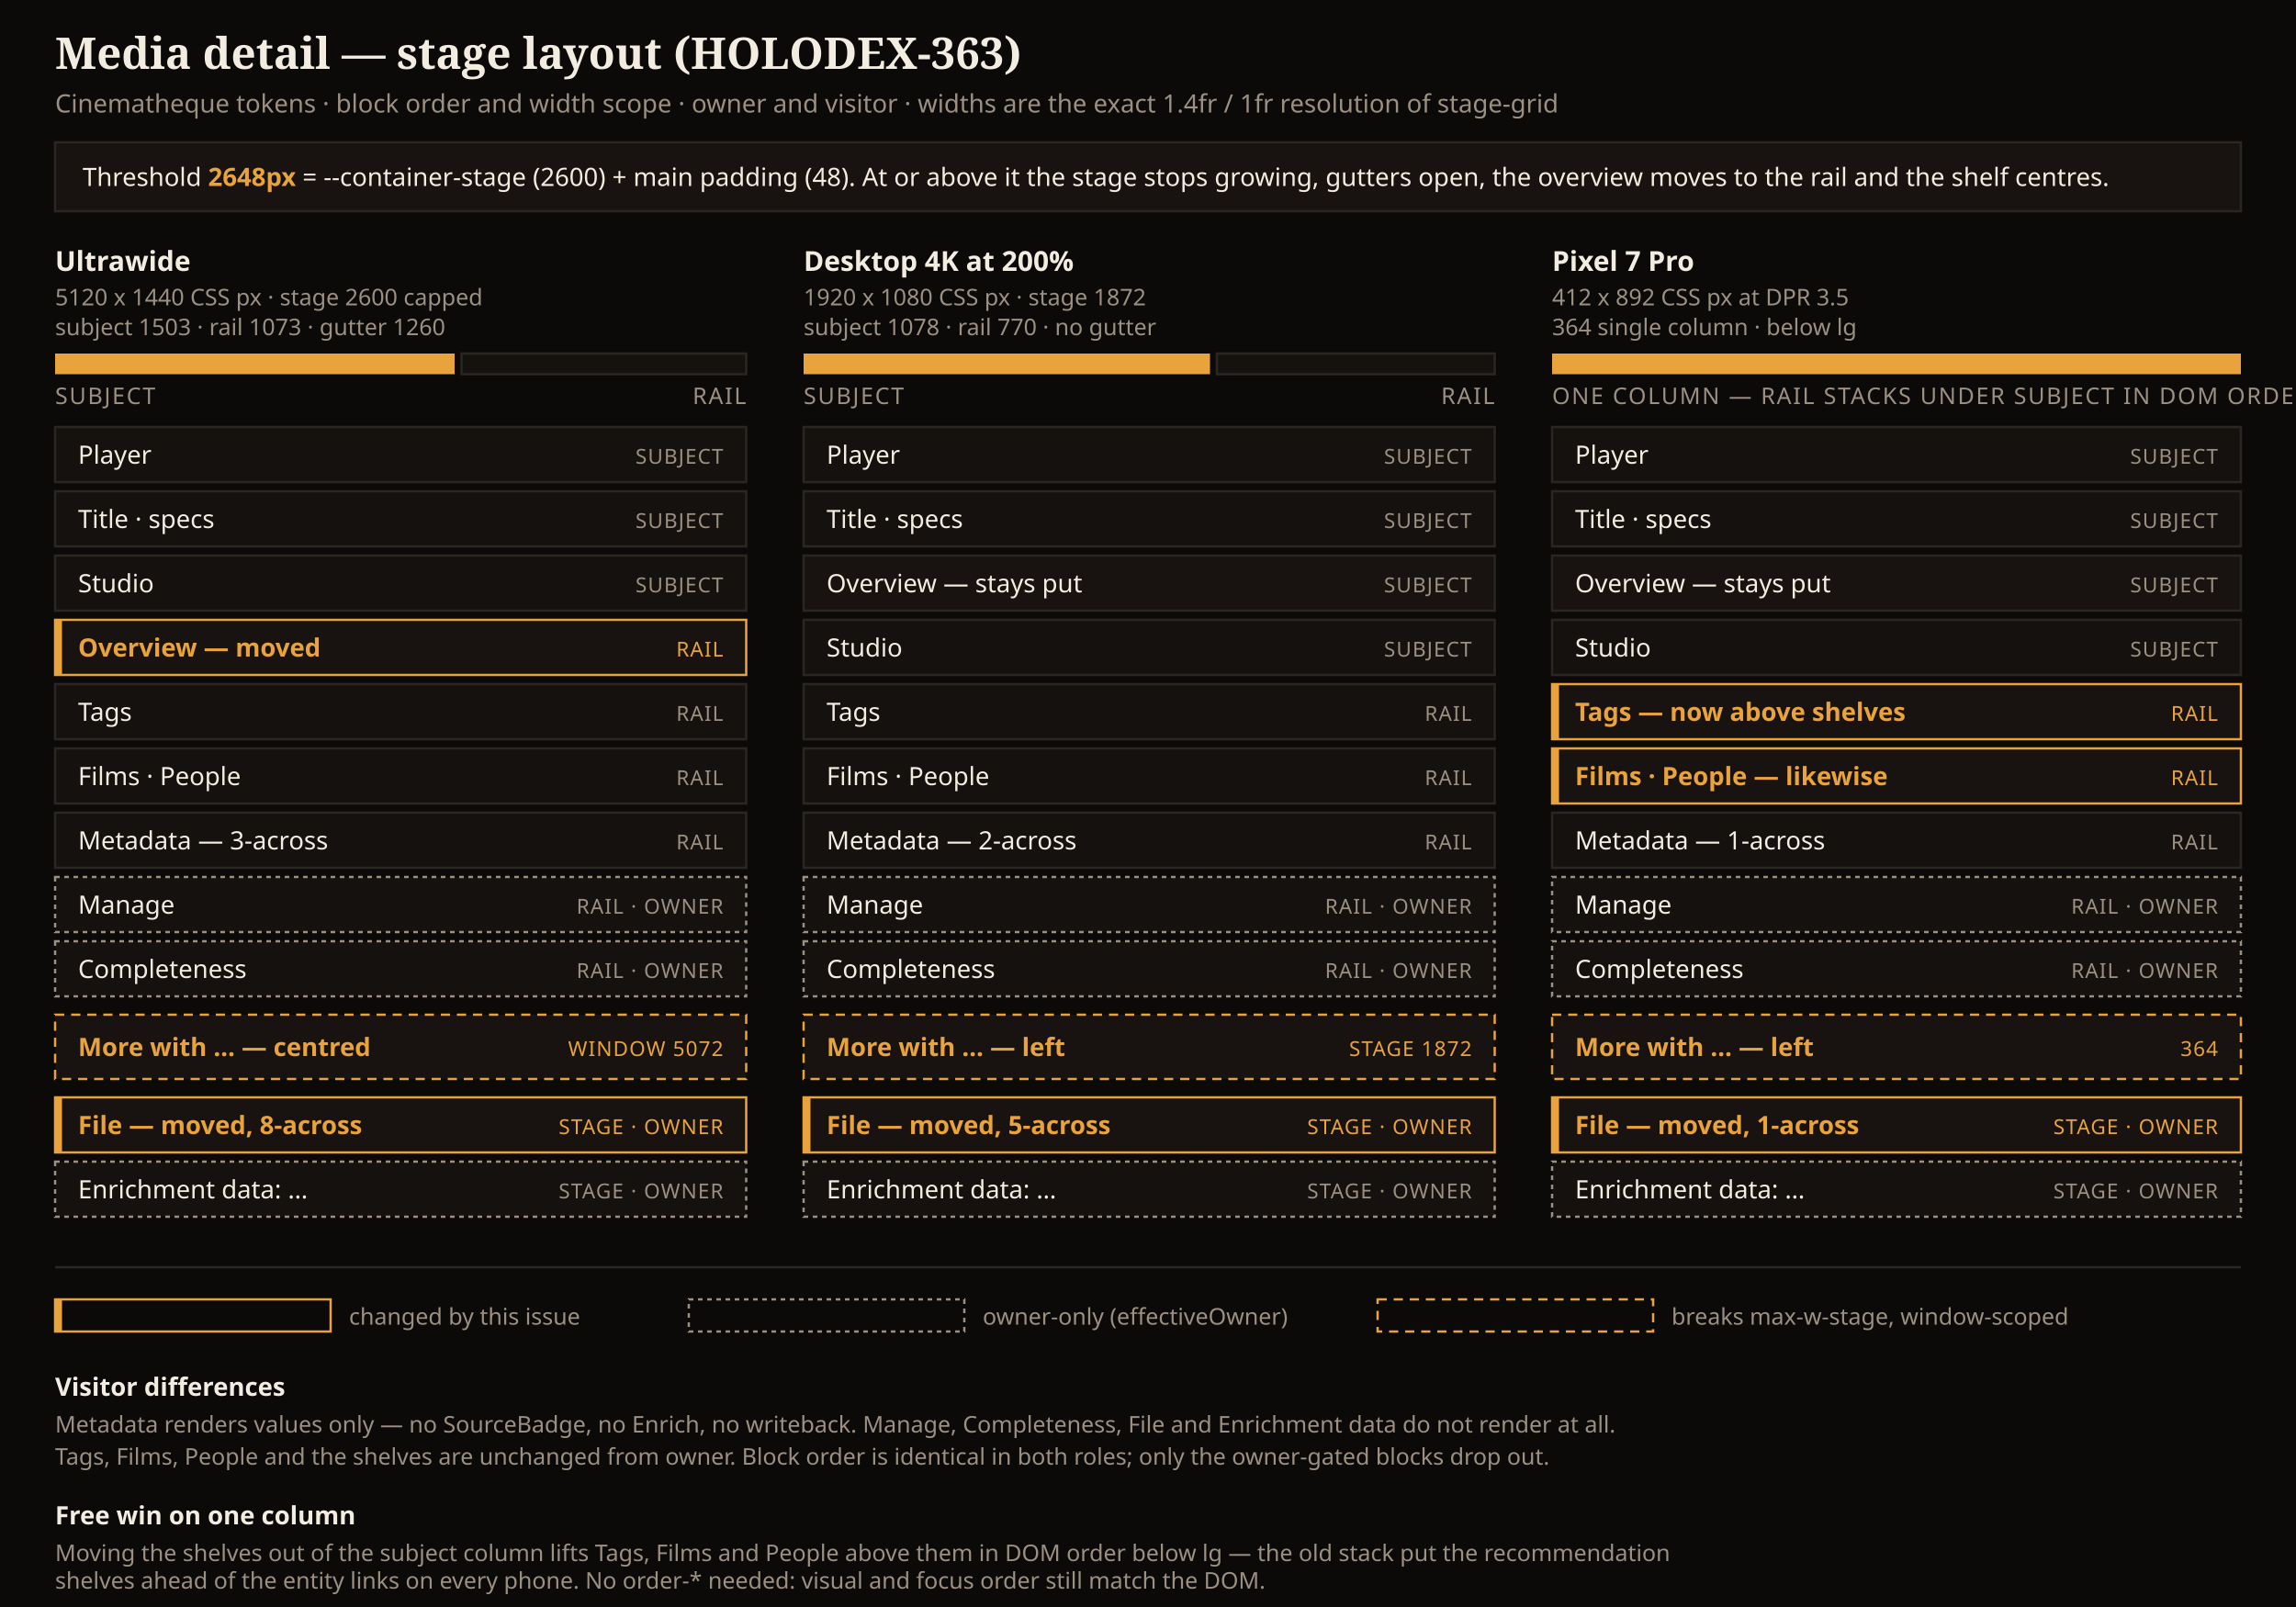
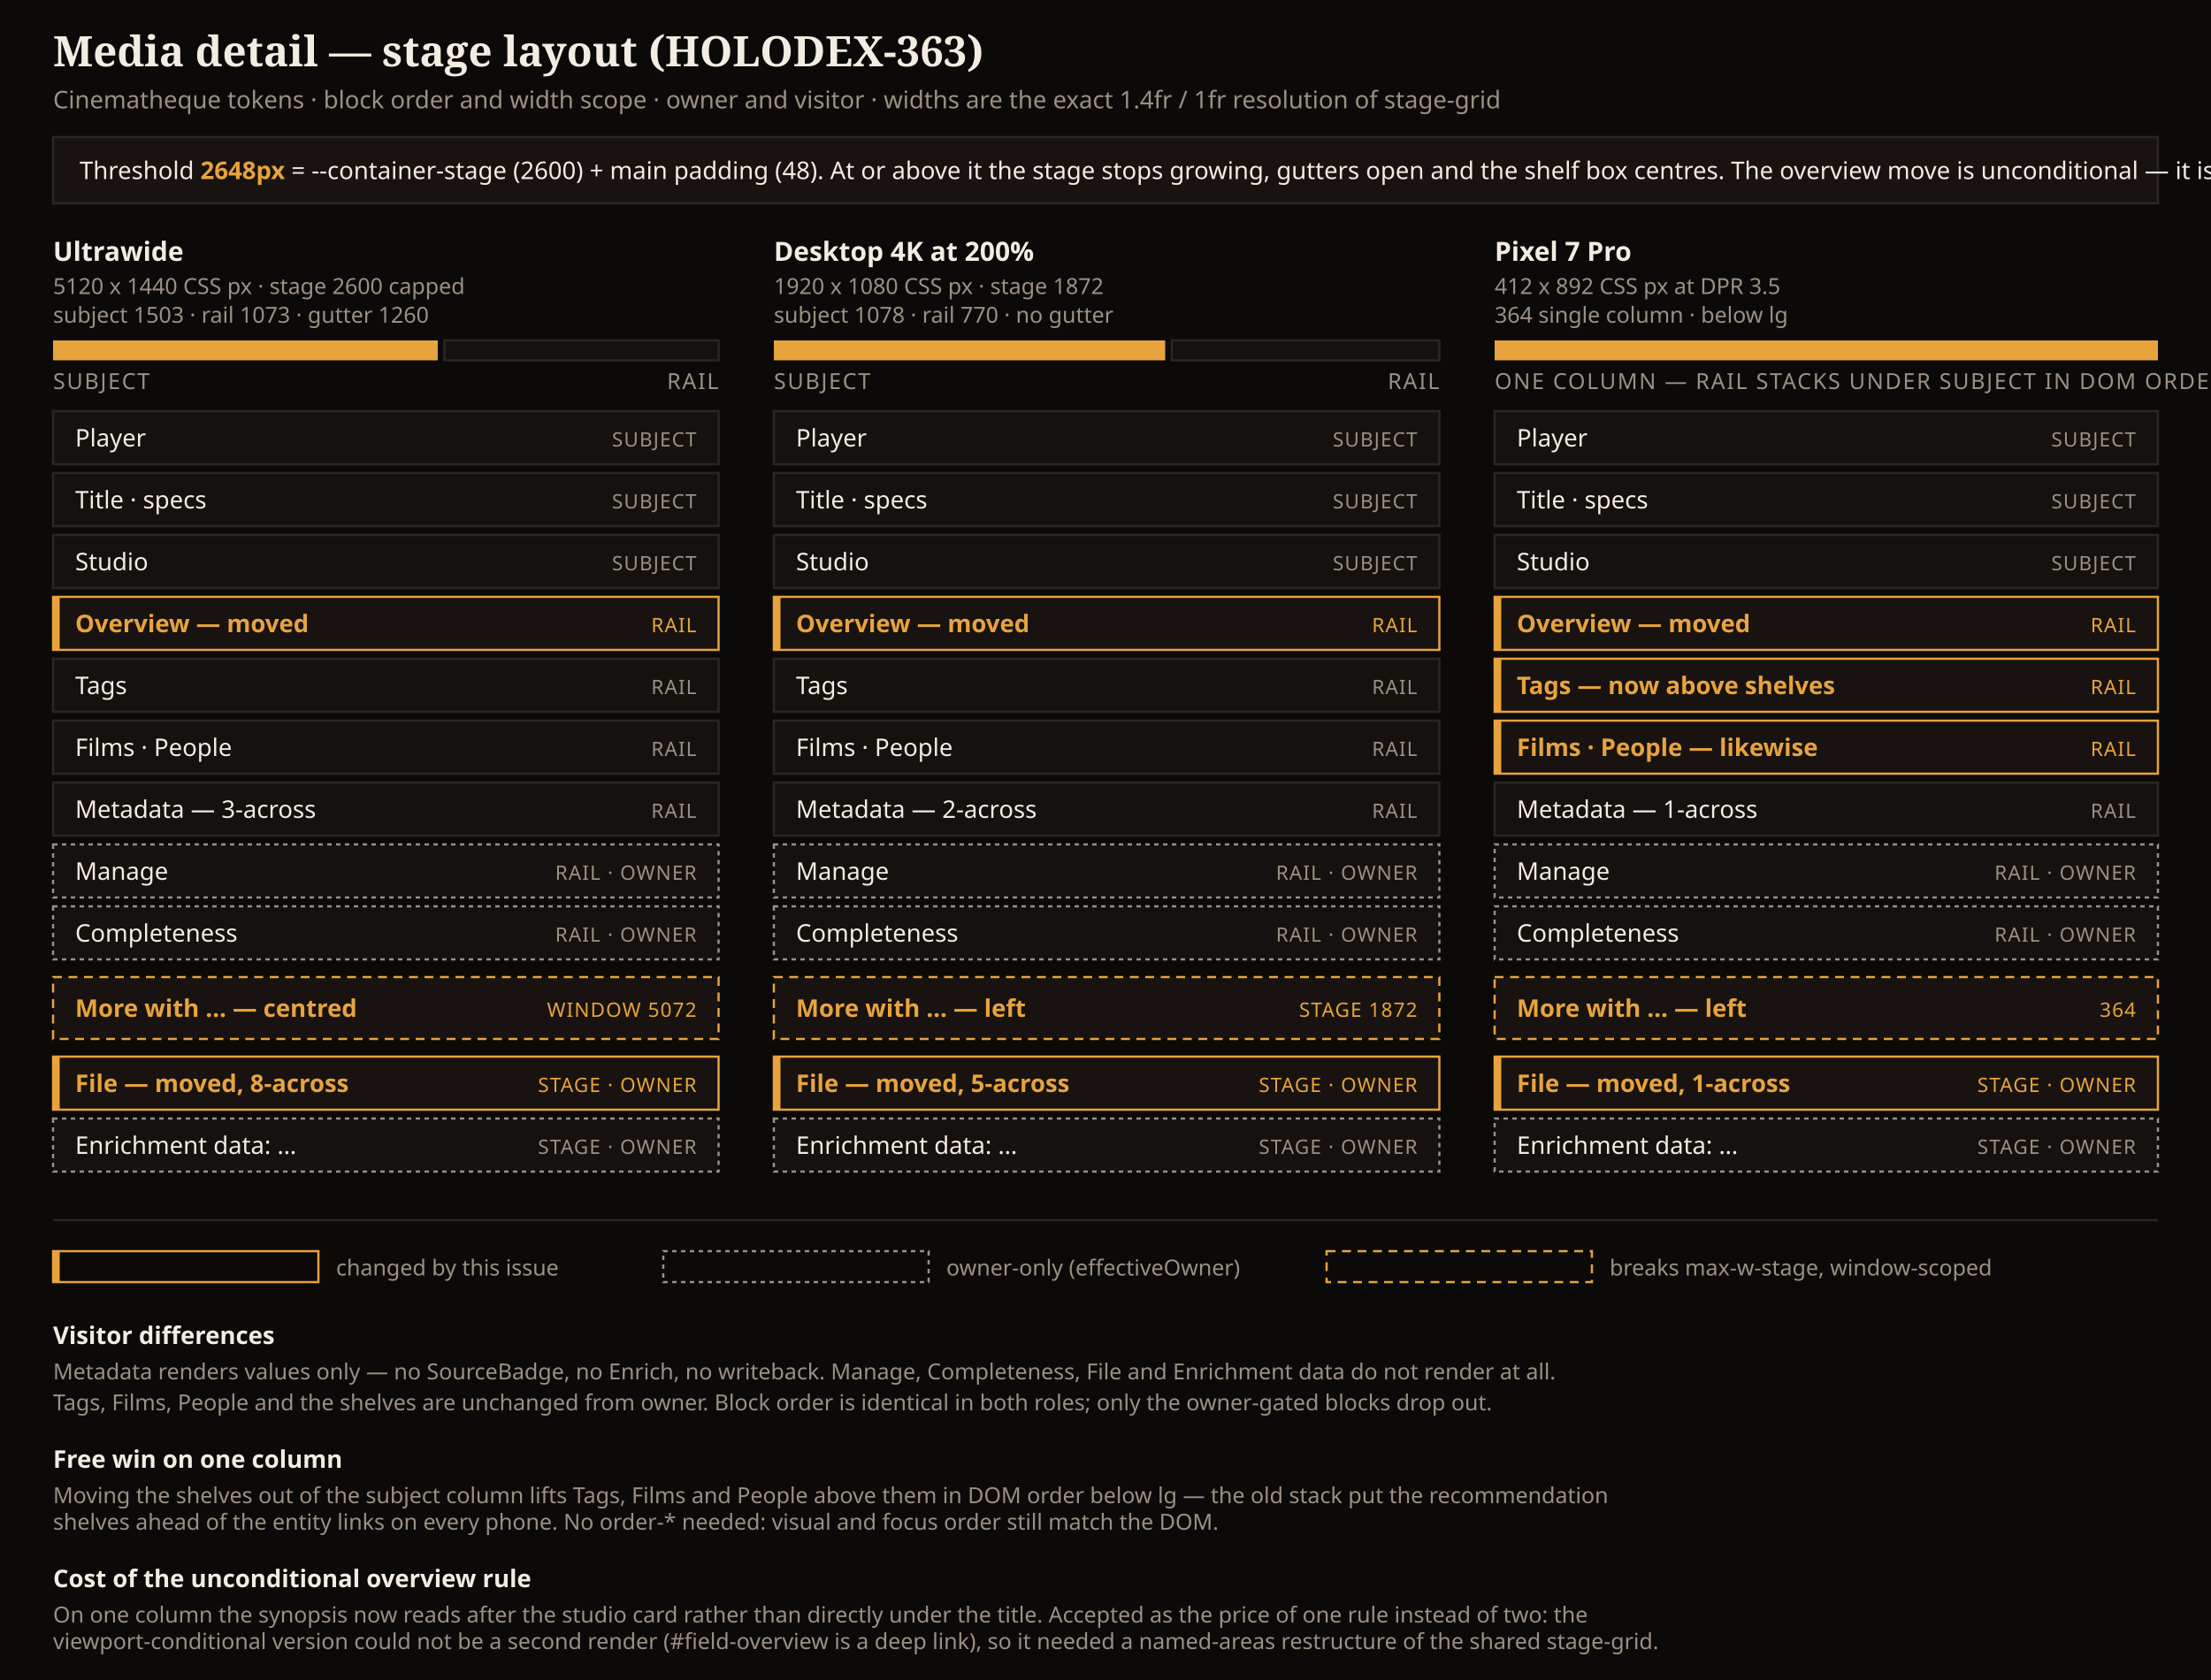
- <svg xmlns="http://www.w3.org/2000/svg" viewBox="0 0 1000 700" font-family="'Archivo Variable', sans-serif">
+ <svg xmlns="http://www.w3.org/2000/svg" viewBox="0 0 1000 760" font-family="'Archivo Variable', sans-serif">
  <defs>
    <style>
      .bg { fill: #0c0a09; }
      .surface { fill: #15110e; }
      .surface2 { fill: #181310; }
      .rule { stroke: #2a2622; stroke-width: 1; fill: none; }
      .ink { fill: #f3ece1; }
      .muted { fill: #9b9082; }
      .accent { fill: #e8a33d; }
      .accentStroke { stroke: #e8a33d; stroke-width: 1; fill: none; }
      .title { font-family: 'Fraunces Variable', serif; }
      .label { font-size: 10px; letter-spacing: 0.07em; }
      .blk { font-size: 11px; }
      .scope { font-size: 9px; letter-spacing: 0.05em; }
      .gateOwner { stroke: #9b9082; stroke-width: 1; stroke-dasharray: 2 2; fill: none; }
      .window { stroke: #e8a33d; stroke-width: 1; stroke-dasharray: 4 3; fill: none; }
    </style>
  </defs>
-   <rect class="bg" width="1000" height="700" />
+   <rect class="bg" width="1000" height="760" />
  <text x="24" y="30" class="ink title" font-size="19" font-weight="600">Media detail — stage layout (HOLODEX-363)</text>
  <text x="24" y="49" class="muted" font-size="11">Cinematheque tokens · block order and width scope · owner and visitor · widths are the exact 1.4fr / 1fr resolution of stage-grid</text>
  <rect class="surface2" x="24" y="62" width="952" height="30" />
  <rect class="rule" x="24" y="62" width="952" height="30" />
-   <text x="36" y="81" class="ink" font-size="11">Threshold <tspan class="accent" font-weight="600">2648px</tspan> = --container-stage (2600) + main padding (48). At or above it the stage stops growing, gutters open, the overview moves to the rail and the shelf centres.</text>
+   <text x="36" y="81" class="ink" font-size="11">Threshold <tspan class="accent" font-weight="600">2648px</tspan> = --container-stage (2600) + main padding (48). At or above it the stage stops growing, gutters open and the shelf box centres. The overview move is unconditional — it is not keyed to this.</text>
  <g>
    <text x="24" y="118" class="ink" font-size="12" font-weight="600">Ultrawide</text>
    <text x="24" y="133" class="muted" font-size="10">5120 x 1440 CSS px · stage 2600 capped</text>
    <text x="24" y="146" class="muted" font-size="10">subject 1503 · rail 1073 · gutter 1260</text>
    <rect class="accent" x="24" y="154" width="174" height="9" />
    <rect class="surface" x="201" y="154" width="124" height="9" />
    <rect class="rule" x="201" y="154" width="124" height="9" />
    <text x="24" y="176" class="muted label">SUBJECT</text>
    <text x="325" y="176" class="muted label" text-anchor="end">RAIL</text>
  </g>
  <g>
    <text x="350" y="118" class="ink" font-size="12" font-weight="600">Desktop 4K at 200%</text>
    <text x="350" y="133" class="muted" font-size="10">1920 x 1080 CSS px · stage 1872</text>
    <text x="350" y="146" class="muted" font-size="10">subject 1078 · rail 770 · no gutter</text>
    <rect class="accent" x="350" y="154" width="177" height="9" />
    <rect class="surface" x="530" y="154" width="121" height="9" />
    <rect class="rule" x="530" y="154" width="121" height="9" />
    <text x="350" y="176" class="muted label">SUBJECT</text>
    <text x="651" y="176" class="muted label" text-anchor="end">RAIL</text>
  </g>
  <g>
    <text x="676" y="118" class="ink" font-size="12" font-weight="600">Pixel 7 Pro</text>
    <text x="676" y="133" class="muted" font-size="10">412 x 892 CSS px at DPR 3.5</text>
    <text x="676" y="146" class="muted" font-size="10">364 single column · below lg</text>
    <rect class="accent" x="676" y="154" width="300" height="9" />
    <text x="676" y="176" class="muted label">ONE COLUMN — RAIL STACKS UNDER SUBJECT IN DOM ORDER</text>
  </g>
  <g>
    <rect class="surface" x="24" y="186" width="301" height="24" />
    <rect class="rule" x="24" y="186" width="301" height="24" />
    <text x="34" y="202" class="ink blk">Player</text>
    <text x="315" y="202" class="muted scope" text-anchor="end">SUBJECT</text>
    <rect class="surface" x="24" y="214" width="301" height="24" />
    <rect class="rule" x="24" y="214" width="301" height="24" />
    <text x="34" y="230" class="ink blk">Title · specs</text>
    <text x="315" y="230" class="muted scope" text-anchor="end">SUBJECT</text>
    <rect class="surface" x="24" y="242" width="301" height="24" />
    <rect class="rule" x="24" y="242" width="301" height="24" />
    <text x="34" y="258" class="ink blk">Studio</text>
    <text x="315" y="258" class="muted scope" text-anchor="end">SUBJECT</text>
    <rect class="surface2" x="24" y="270" width="301" height="24" />
    <rect class="accentStroke" x="24" y="270" width="301" height="24" />
    <rect class="accent" x="24" y="270" width="3" height="24" />
    <text x="34" y="286" class="accent blk" font-weight="600">Overview — moved</text>
    <text x="315" y="286" class="accent scope" text-anchor="end">RAIL</text>
    <rect class="surface" x="24" y="298" width="301" height="24" />
    <rect class="rule" x="24" y="298" width="301" height="24" />
    <text x="34" y="314" class="ink blk">Tags</text>
    <text x="315" y="314" class="muted scope" text-anchor="end">RAIL</text>
    <rect class="surface" x="24" y="326" width="301" height="24" />
    <rect class="rule" x="24" y="326" width="301" height="24" />
    <text x="34" y="342" class="ink blk">Films · People</text>
    <text x="315" y="342" class="muted scope" text-anchor="end">RAIL</text>
    <rect class="surface" x="24" y="354" width="301" height="24" />
    <rect class="rule" x="24" y="354" width="301" height="24" />
    <text x="34" y="370" class="ink blk">Metadata — 3-across</text>
    <text x="315" y="370" class="muted scope" text-anchor="end">RAIL</text>
    <rect class="surface" x="24" y="382" width="301" height="24" />
    <rect class="gateOwner" x="24" y="382" width="301" height="24" />
    <text x="34" y="398" class="ink blk">Manage</text>
    <text x="315" y="398" class="muted scope" text-anchor="end">RAIL · OWNER</text>
    <rect class="surface" x="24" y="410" width="301" height="24" />
    <rect class="gateOwner" x="24" y="410" width="301" height="24" />
    <text x="34" y="426" class="ink blk">Completeness</text>
    <text x="315" y="426" class="muted scope" text-anchor="end">RAIL · OWNER</text>
    <rect class="surface2" x="24" y="442" width="301" height="28" />
    <rect class="window" x="24" y="442" width="301" height="28" />
    <text x="34" y="460" class="accent blk" font-weight="600">More with … — centred</text>
    <text x="315" y="460" class="accent scope" text-anchor="end">WINDOW 5072</text>
    <rect class="surface2" x="24" y="478" width="301" height="24" />
    <rect class="accentStroke" x="24" y="478" width="301" height="24" />
    <rect class="accent" x="24" y="478" width="3" height="24" />
    <text x="34" y="494" class="accent blk" font-weight="600">File — moved, 8-across</text>
    <text x="315" y="494" class="accent scope" text-anchor="end">STAGE · OWNER</text>
    <rect class="surface" x="24" y="506" width="301" height="24" />
    <rect class="gateOwner" x="24" y="506" width="301" height="24" />
    <text x="34" y="522" class="ink blk">Enrichment data: …</text>
    <text x="315" y="522" class="muted scope" text-anchor="end">STAGE · OWNER</text>
  </g>
  <g>
    <rect class="surface" x="350" y="186" width="301" height="24" />
    <rect class="rule" x="350" y="186" width="301" height="24" />
    <text x="360" y="202" class="ink blk">Player</text>
    <text x="641" y="202" class="muted scope" text-anchor="end">SUBJECT</text>
    <rect class="surface" x="350" y="214" width="301" height="24" />
    <rect class="rule" x="350" y="214" width="301" height="24" />
    <text x="360" y="230" class="ink blk">Title · specs</text>
    <text x="641" y="230" class="muted scope" text-anchor="end">SUBJECT</text>
-     <rect class="surface2" x="350" y="242" width="301" height="24" />
+     <rect class="surface" x="350" y="242" width="301" height="24" />
    <rect class="rule" x="350" y="242" width="301" height="24" />
-     <text x="360" y="258" class="ink blk">Overview — stays put</text>
+     <text x="360" y="258" class="ink blk">Studio</text>
    <text x="641" y="258" class="muted scope" text-anchor="end">SUBJECT</text>
-     <rect class="surface" x="350" y="270" width="301" height="24" />
-     <rect class="rule" x="350" y="270" width="301" height="24" />
-     <text x="360" y="286" class="ink blk">Studio</text>
-     <text x="641" y="286" class="muted scope" text-anchor="end">SUBJECT</text>
+     <rect class="surface2" x="350" y="270" width="301" height="24" />
+     <rect class="accentStroke" x="350" y="270" width="301" height="24" />
+     <rect class="accent" x="350" y="270" width="3" height="24" />
+     <text x="360" y="286" class="accent blk" font-weight="600">Overview — moved</text>
+     <text x="641" y="286" class="accent scope" text-anchor="end">RAIL</text>
    <rect class="surface" x="350" y="298" width="301" height="24" />
    <rect class="rule" x="350" y="298" width="301" height="24" />
    <text x="360" y="314" class="ink blk">Tags</text>
    <text x="641" y="314" class="muted scope" text-anchor="end">RAIL</text>
    <rect class="surface" x="350" y="326" width="301" height="24" />
    <rect class="rule" x="350" y="326" width="301" height="24" />
    <text x="360" y="342" class="ink blk">Films · People</text>
    <text x="641" y="342" class="muted scope" text-anchor="end">RAIL</text>
    <rect class="surface" x="350" y="354" width="301" height="24" />
    <rect class="rule" x="350" y="354" width="301" height="24" />
    <text x="360" y="370" class="ink blk">Metadata — 2-across</text>
    <text x="641" y="370" class="muted scope" text-anchor="end">RAIL</text>
    <rect class="surface" x="350" y="382" width="301" height="24" />
    <rect class="gateOwner" x="350" y="382" width="301" height="24" />
    <text x="360" y="398" class="ink blk">Manage</text>
    <text x="641" y="398" class="muted scope" text-anchor="end">RAIL · OWNER</text>
    <rect class="surface" x="350" y="410" width="301" height="24" />
    <rect class="gateOwner" x="350" y="410" width="301" height="24" />
    <text x="360" y="426" class="ink blk">Completeness</text>
    <text x="641" y="426" class="muted scope" text-anchor="end">RAIL · OWNER</text>
    <rect class="surface2" x="350" y="442" width="301" height="28" />
    <rect class="window" x="350" y="442" width="301" height="28" />
    <text x="360" y="460" class="accent blk" font-weight="600">More with … — left</text>
    <text x="641" y="460" class="accent scope" text-anchor="end">STAGE 1872</text>
    <rect class="surface2" x="350" y="478" width="301" height="24" />
    <rect class="accentStroke" x="350" y="478" width="301" height="24" />
    <rect class="accent" x="350" y="478" width="3" height="24" />
    <text x="360" y="494" class="accent blk" font-weight="600">File — moved, 5-across</text>
    <text x="641" y="494" class="accent scope" text-anchor="end">STAGE · OWNER</text>
    <rect class="surface" x="350" y="506" width="301" height="24" />
    <rect class="gateOwner" x="350" y="506" width="301" height="24" />
    <text x="360" y="522" class="ink blk">Enrichment data: …</text>
    <text x="641" y="522" class="muted scope" text-anchor="end">STAGE · OWNER</text>
  </g>
  <g>
    <rect class="surface" x="676" y="186" width="300" height="24" />
    <rect class="rule" x="676" y="186" width="300" height="24" />
    <text x="686" y="202" class="ink blk">Player</text>
    <text x="966" y="202" class="muted scope" text-anchor="end">SUBJECT</text>
    <rect class="surface" x="676" y="214" width="300" height="24" />
    <rect class="rule" x="676" y="214" width="300" height="24" />
    <text x="686" y="230" class="ink blk">Title · specs</text>
    <text x="966" y="230" class="muted scope" text-anchor="end">SUBJECT</text>
-     <rect class="surface2" x="676" y="242" width="300" height="24" />
+     <rect class="surface" x="676" y="242" width="300" height="24" />
    <rect class="rule" x="676" y="242" width="300" height="24" />
-     <text x="686" y="258" class="ink blk">Overview — stays put</text>
+     <text x="686" y="258" class="ink blk">Studio</text>
    <text x="966" y="258" class="muted scope" text-anchor="end">SUBJECT</text>
-     <rect class="surface" x="676" y="270" width="300" height="24" />
-     <rect class="rule" x="676" y="270" width="300" height="24" />
-     <text x="686" y="286" class="ink blk">Studio</text>
-     <text x="966" y="286" class="muted scope" text-anchor="end">SUBJECT</text>
+     <rect class="surface2" x="676" y="270" width="300" height="24" />
+     <rect class="accentStroke" x="676" y="270" width="300" height="24" />
+     <rect class="accent" x="676" y="270" width="3" height="24" />
+     <text x="686" y="286" class="accent blk" font-weight="600">Overview — moved</text>
+     <text x="966" y="286" class="accent scope" text-anchor="end">RAIL</text>
    <rect class="surface2" x="676" y="298" width="300" height="24" />
    <rect class="accentStroke" x="676" y="298" width="300" height="24" />
    <rect class="accent" x="676" y="298" width="3" height="24" />
    <text x="686" y="314" class="accent blk" font-weight="600">Tags — now above shelves</text>
    <text x="966" y="314" class="accent scope" text-anchor="end">RAIL</text>
    <rect class="surface2" x="676" y="326" width="300" height="24" />
    <rect class="accentStroke" x="676" y="326" width="300" height="24" />
    <rect class="accent" x="676" y="326" width="3" height="24" />
    <text x="686" y="342" class="accent blk" font-weight="600">Films · People — likewise</text>
    <text x="966" y="342" class="accent scope" text-anchor="end">RAIL</text>
    <rect class="surface" x="676" y="354" width="300" height="24" />
    <rect class="rule" x="676" y="354" width="300" height="24" />
    <text x="686" y="370" class="ink blk">Metadata — 1-across</text>
    <text x="966" y="370" class="muted scope" text-anchor="end">RAIL</text>
    <rect class="surface" x="676" y="382" width="300" height="24" />
    <rect class="gateOwner" x="676" y="382" width="300" height="24" />
    <text x="686" y="398" class="ink blk">Manage</text>
    <text x="966" y="398" class="muted scope" text-anchor="end">RAIL · OWNER</text>
    <rect class="surface" x="676" y="410" width="300" height="24" />
    <rect class="gateOwner" x="676" y="410" width="300" height="24" />
    <text x="686" y="426" class="ink blk">Completeness</text>
    <text x="966" y="426" class="muted scope" text-anchor="end">RAIL · OWNER</text>
    <rect class="surface2" x="676" y="442" width="300" height="28" />
    <rect class="window" x="676" y="442" width="300" height="28" />
    <text x="686" y="460" class="accent blk" font-weight="600">More with … — left</text>
    <text x="966" y="460" class="accent scope" text-anchor="end">364</text>
    <rect class="surface2" x="676" y="478" width="300" height="24" />
    <rect class="accentStroke" x="676" y="478" width="300" height="24" />
    <rect class="accent" x="676" y="478" width="3" height="24" />
    <text x="686" y="494" class="accent blk" font-weight="600">File — moved, 1-across</text>
    <text x="966" y="494" class="accent scope" text-anchor="end">STAGE · OWNER</text>
    <rect class="surface" x="676" y="506" width="300" height="24" />
    <rect class="gateOwner" x="676" y="506" width="300" height="24" />
    <text x="686" y="522" class="ink blk">Enrichment data: …</text>
    <text x="966" y="522" class="muted scope" text-anchor="end">STAGE · OWNER</text>
  </g>
  <line x1="24" y1="552" x2="976" y2="552" class="rule" />
  <g>
    <rect class="accent" x="24" y="566" width="3" height="14" />
    <rect class="accentStroke" x="24" y="566" width="120" height="14" />
    <text x="152" y="577" class="muted" font-size="10">changed by this issue</text>
    <rect class="gateOwner" x="300" y="566" width="120" height="14" />
    <text x="428" y="577" class="muted" font-size="10">owner-only (effectiveOwner)</text>
    <rect class="window" x="600" y="566" width="120" height="14" />
    <text x="728" y="577" class="muted" font-size="10">breaks max-w-stage, window-scoped</text>
  </g>
  <text x="24" y="608" class="ink" font-size="11" font-weight="600">Visitor differences</text>
  <text x="24" y="624" class="muted" font-size="10">Metadata renders values only — no SourceBadge, no Enrich, no writeback. Manage, Completeness, File and Enrichment data do not render at all.</text>
  <text x="24" y="638" class="muted" font-size="10">Tags, Films, People and the shelves are unchanged from owner. Block order is identical in both roles; only the owner-gated blocks drop out.</text>
  <text x="24" y="664" class="ink" font-size="11" font-weight="600">Free win on one column</text>
  <text x="24" y="680" class="muted" font-size="10">Moving the shelves out of the subject column lifts Tags, Films and People above them in DOM order below lg — the old stack put the recommendation</text>
  <text x="24" y="692" class="muted" font-size="10">shelves ahead of the entity links on every phone. No order-* needed: visual and focus order still match the DOM.</text>
+   <text x="24" y="718" class="ink" font-size="11" font-weight="600">Cost of the unconditional overview rule</text>
+   <text x="24" y="734" class="muted" font-size="10">On one column the synopsis now reads after the studio card rather than directly under the title. Accepted as the price of one rule instead of two: the</text>
+   <text x="24" y="746" class="muted" font-size="10">viewport-conditional version could not be a second render (#field-overview is a deep link), so it needed a named-areas restructure of the shared stage-grid.</text>
</svg>
